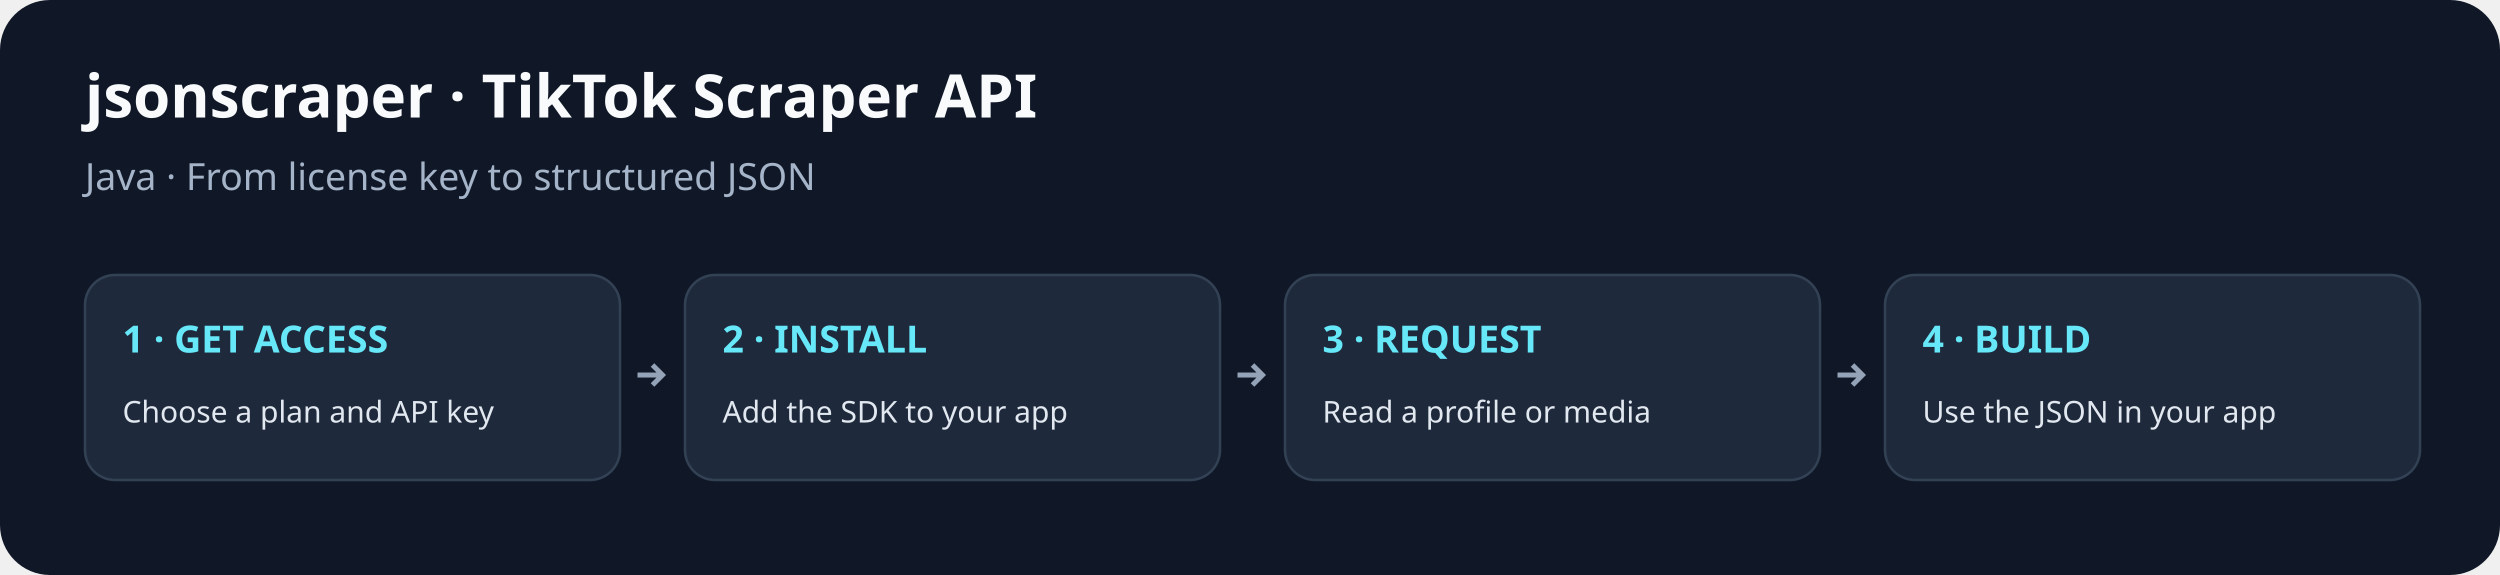
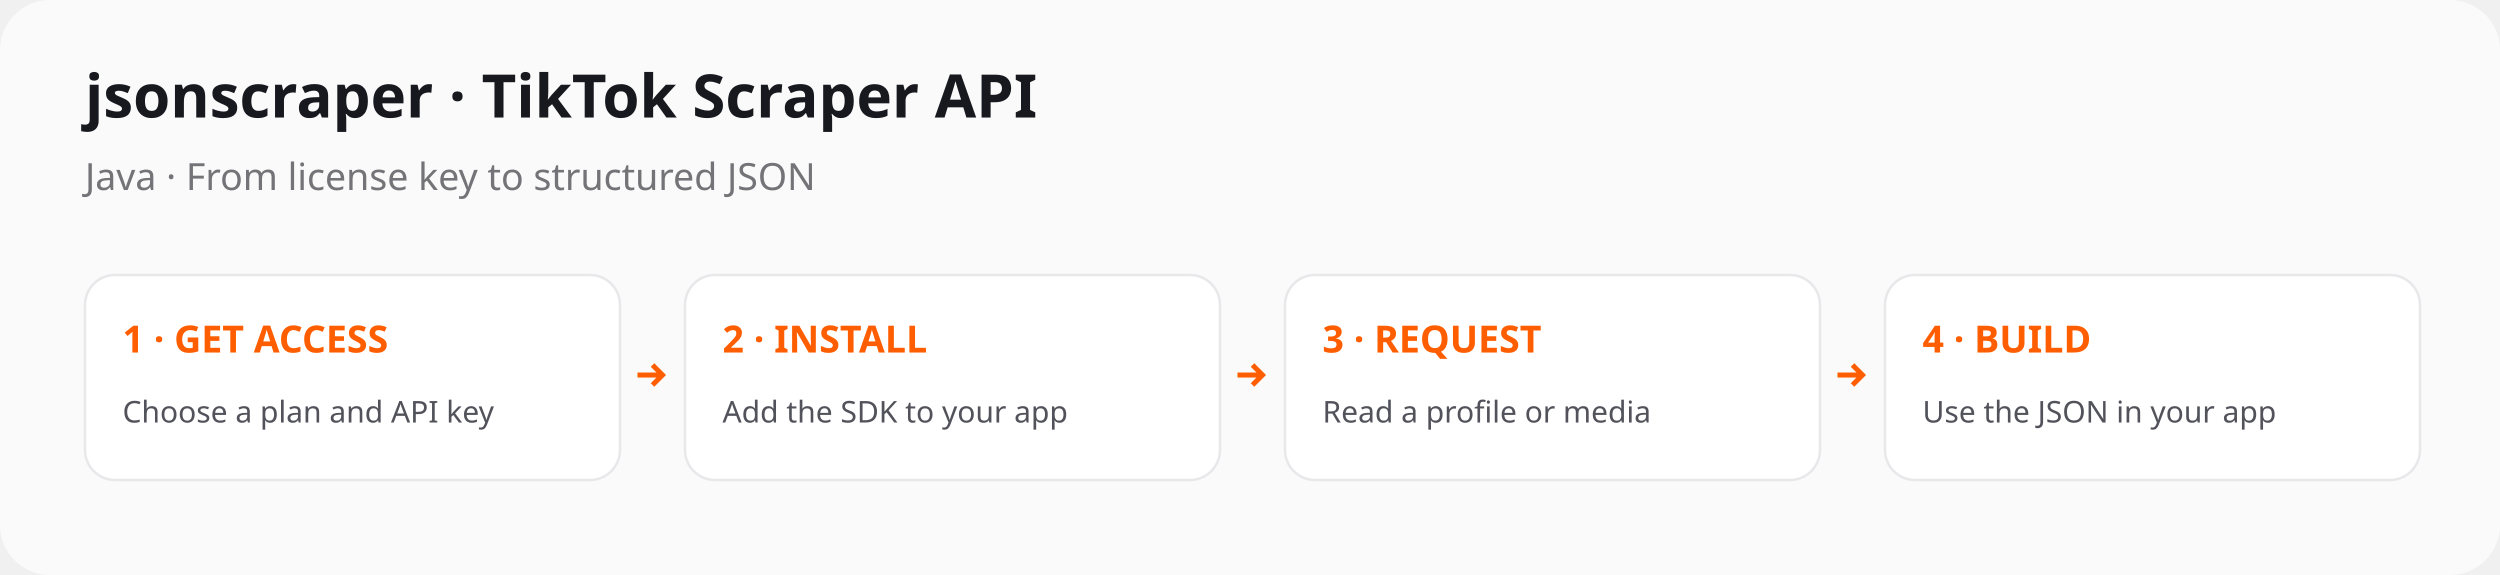
<svg xmlns="http://www.w3.org/2000/svg" width="1000" height="230" viewBox="0 0 1000 230" role="img" aria-label="TikTok API quick start">
-   <rect width="1000" height="230" rx="20" fill="#101827" />
-   <text x="34" y="47" fill="#f8fafc" font-family="sans-serif" font-size="24" font-weight="700">jsonscraper · TikTok Scraper API</text>
-   <text x="34" y="76" fill="#a5b4c8" font-family="sans-serif" font-size="15">Java · From license key to structured JSON</text>
-   <rect x="34" y="110" width="214" height="82" rx="12" fill="#1e293b" stroke="#334155" />
-   <text x="49" y="141" fill="#67e8f9" font-family="sans-serif" font-size="15" font-weight="700">1 · GET ACCESS</text>
-   <text x="49" y="169" fill="#e2e8f0" font-family="sans-serif" font-size="12">Choose a plan and API key</text>
-   <path d="M255 150h10m-4-4 4 4-4 4" fill="none" stroke="#94a3b8" stroke-width="2" />
-   <rect x="274" y="110" width="214" height="82" rx="12" fill="#1e293b" stroke="#334155" />
-   <text x="289" y="141" fill="#67e8f9" font-family="sans-serif" font-size="15" font-weight="700">2 · INSTALL</text>
-   <text x="289" y="169" fill="#e2e8f0" font-family="sans-serif" font-size="12">Add the SDK to your app</text>
-   <path d="M495 150h10m-4-4 4 4-4 4" fill="none" stroke="#94a3b8" stroke-width="2" />
-   <rect x="514" y="110" width="214" height="82" rx="12" fill="#1e293b" stroke="#334155" />
-   <text x="529" y="141" fill="#67e8f9" font-family="sans-serif" font-size="15" font-weight="700">3 · REQUEST</text>
-   <text x="529" y="169" fill="#e2e8f0" font-family="sans-serif" font-size="12">Read a profile or media</text>
-   <path d="M735 150h10m-4-4 4 4-4 4" fill="none" stroke="#94a3b8" stroke-width="2" />
-   <rect x="754" y="110" width="214" height="82" rx="12" fill="#1e293b" stroke="#334155" />
-   <text x="769" y="141" fill="#67e8f9" font-family="sans-serif" font-size="15" font-weight="700">4 · BUILD</text>
-   <text x="769" y="169" fill="#e2e8f0" font-family="sans-serif" font-size="12">Use the JSON in your app</text>
+   <rect width="1000" height="230" rx="20" fill="#fafafa" />
+   <text x="34" y="47" fill="#17191f" font-family="sans-serif" font-size="24" font-weight="700">jsonscraper · TikTok Scraper API</text>
+   <text x="34" y="76" fill="#747478" font-family="sans-serif" font-size="15">Java · From license key to structured JSON</text>
+   <rect x="34" y="110" width="214" height="82" rx="12" fill="#ffffff" stroke="#e8e8eb" />
+   <text x="49" y="141" fill="#ff5e00" font-family="sans-serif" font-size="15" font-weight="700">1 · GET ACCESS</text>
+   <text x="49" y="169" fill="#52525b" font-family="sans-serif" font-size="12">Choose a plan and API key</text>
+   <path d="M255 150h10m-4-4 4 4-4 4" fill="none" stroke="#ff5e00" stroke-width="2" />
+   <rect x="274" y="110" width="214" height="82" rx="12" fill="#ffffff" stroke="#e8e8eb" />
+   <text x="289" y="141" fill="#ff5e00" font-family="sans-serif" font-size="15" font-weight="700">2 · INSTALL</text>
+   <text x="289" y="169" fill="#52525b" font-family="sans-serif" font-size="12">Add the SDK to your app</text>
+   <path d="M495 150h10m-4-4 4 4-4 4" fill="none" stroke="#ff5e00" stroke-width="2" />
+   <rect x="514" y="110" width="214" height="82" rx="12" fill="#ffffff" stroke="#e8e8eb" />
+   <text x="529" y="141" fill="#ff5e00" font-family="sans-serif" font-size="15" font-weight="700">3 · REQUEST</text>
+   <text x="529" y="169" fill="#52525b" font-family="sans-serif" font-size="12">Read a profile or media</text>
+   <path d="M735 150h10m-4-4 4 4-4 4" fill="none" stroke="#ff5e00" stroke-width="2" />
+   <rect x="754" y="110" width="214" height="82" rx="12" fill="#ffffff" stroke="#e8e8eb" />
+   <text x="769" y="141" fill="#ff5e00" font-family="sans-serif" font-size="15" font-weight="700">4 · BUILD</text>
+   <text x="769" y="169" fill="#52525b" font-family="sans-serif" font-size="12">Use the JSON in your app</text>
</svg>
